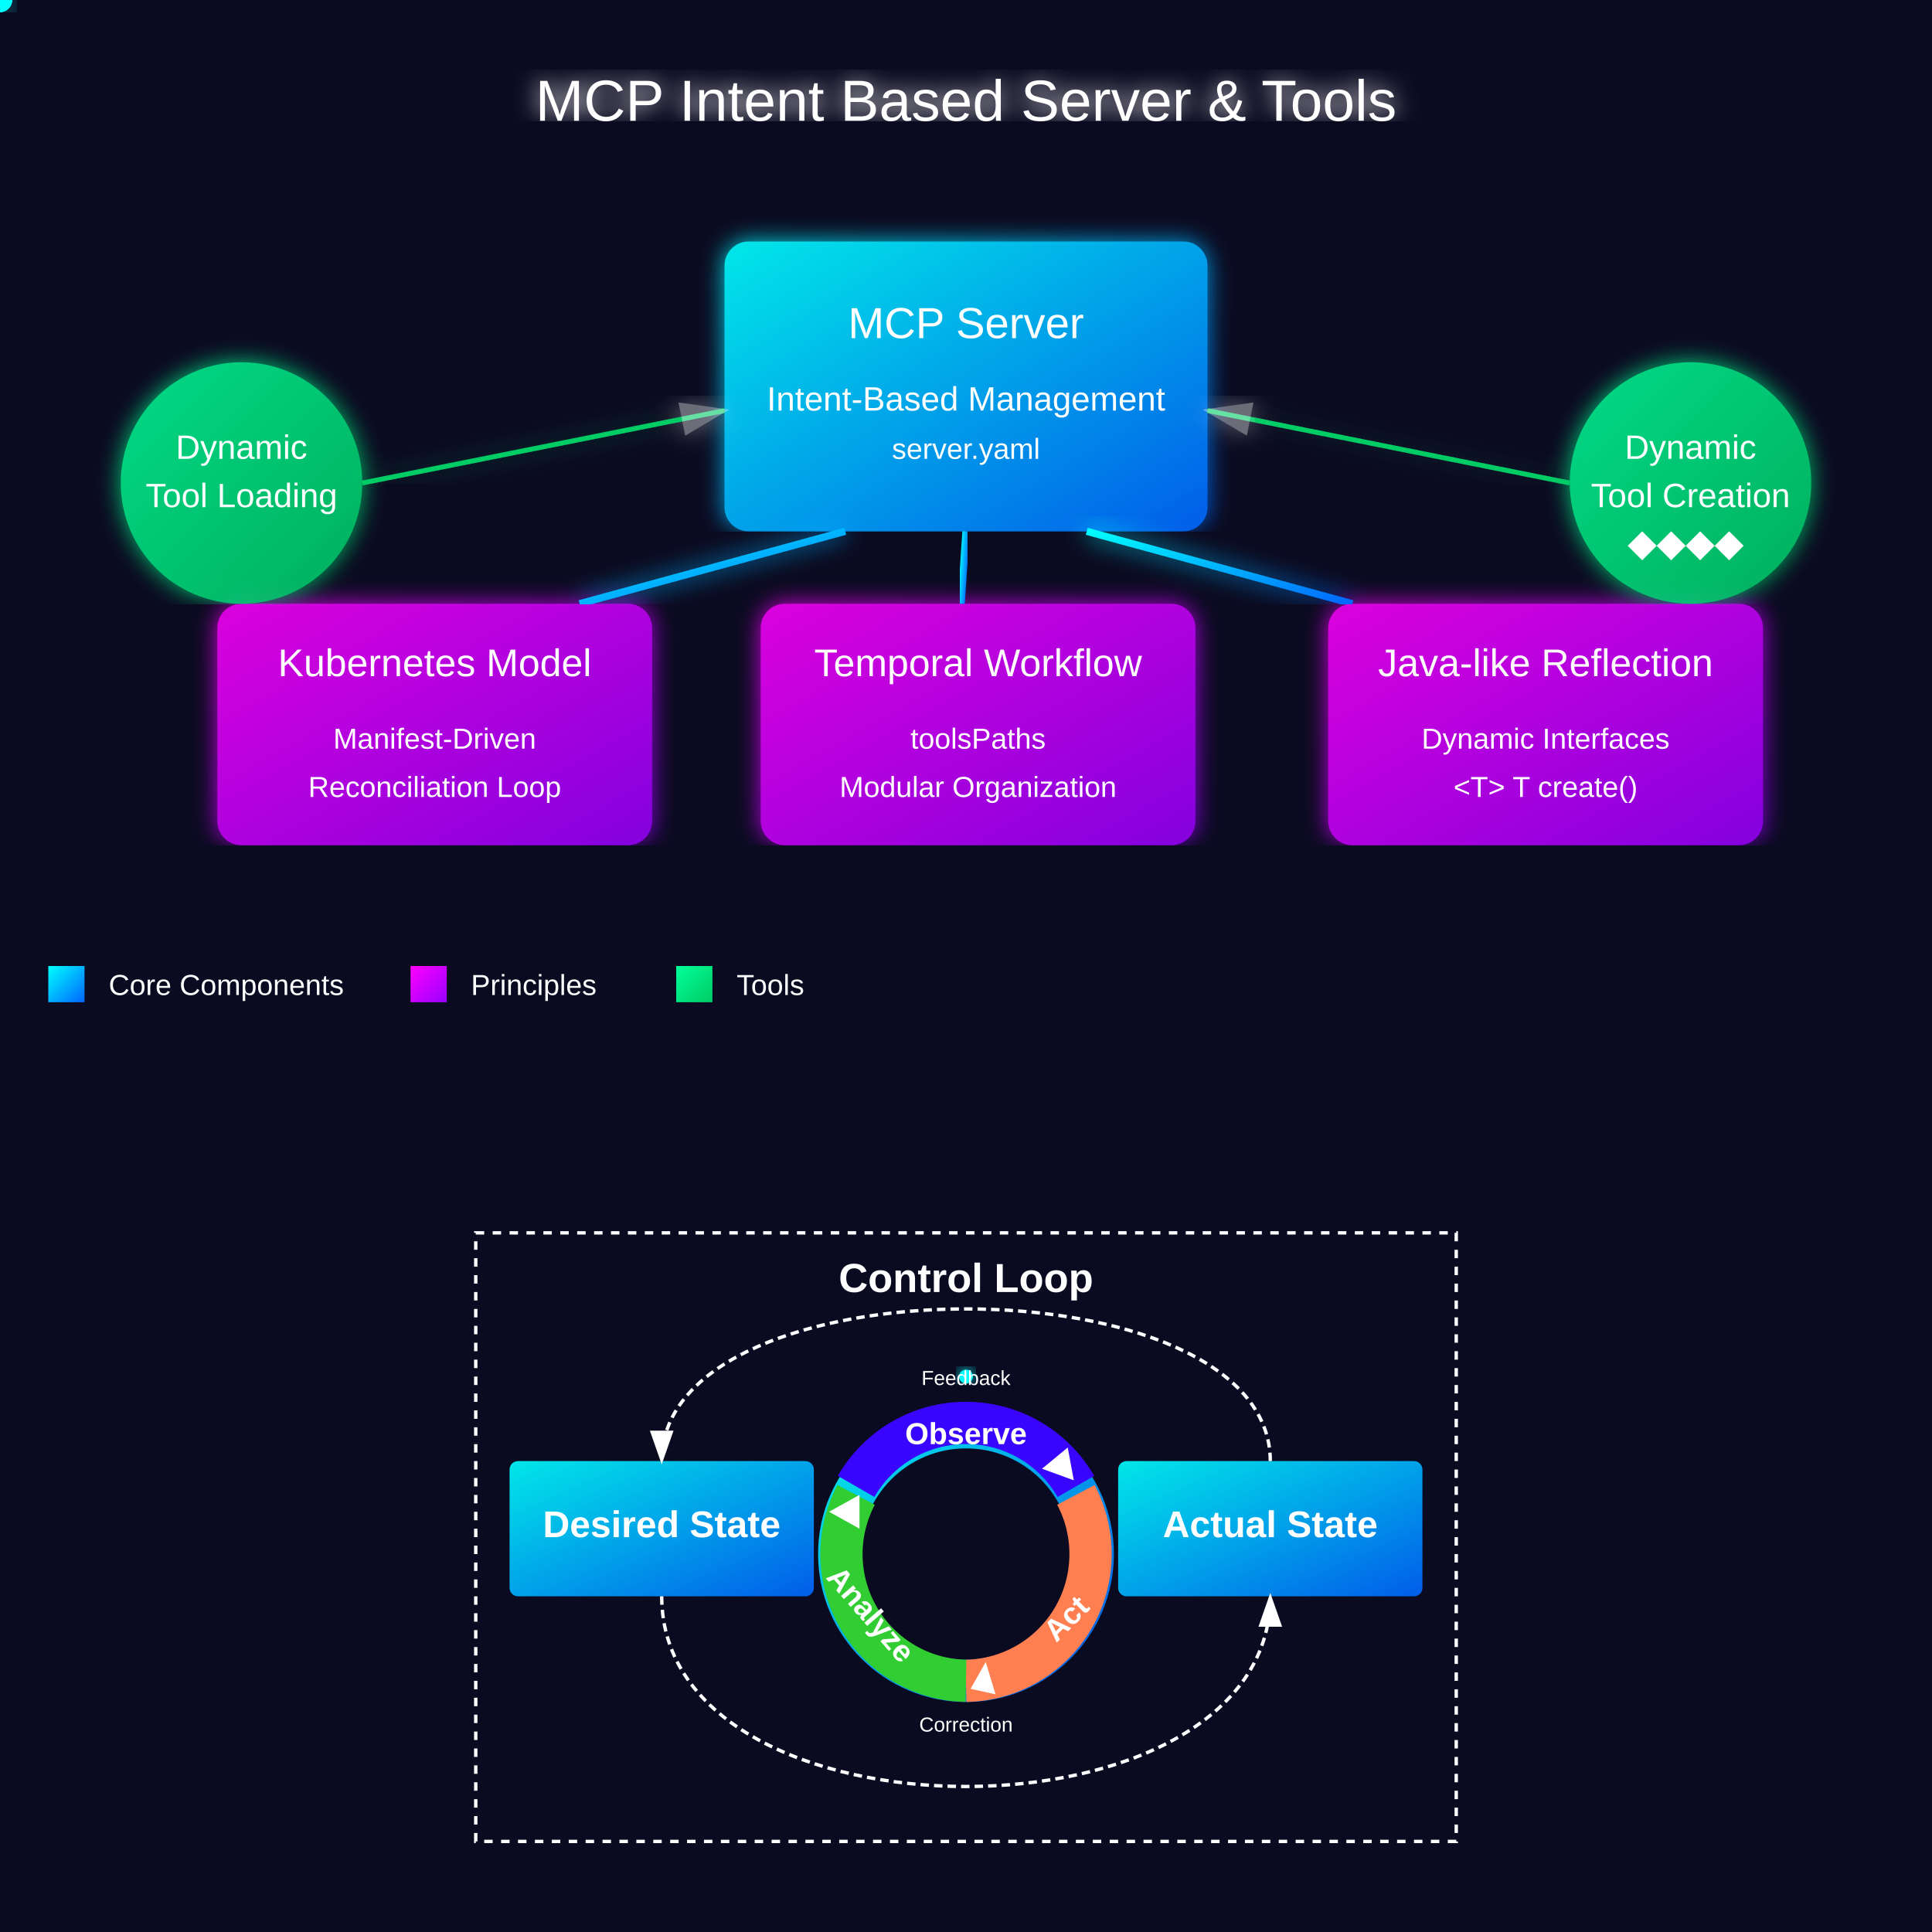
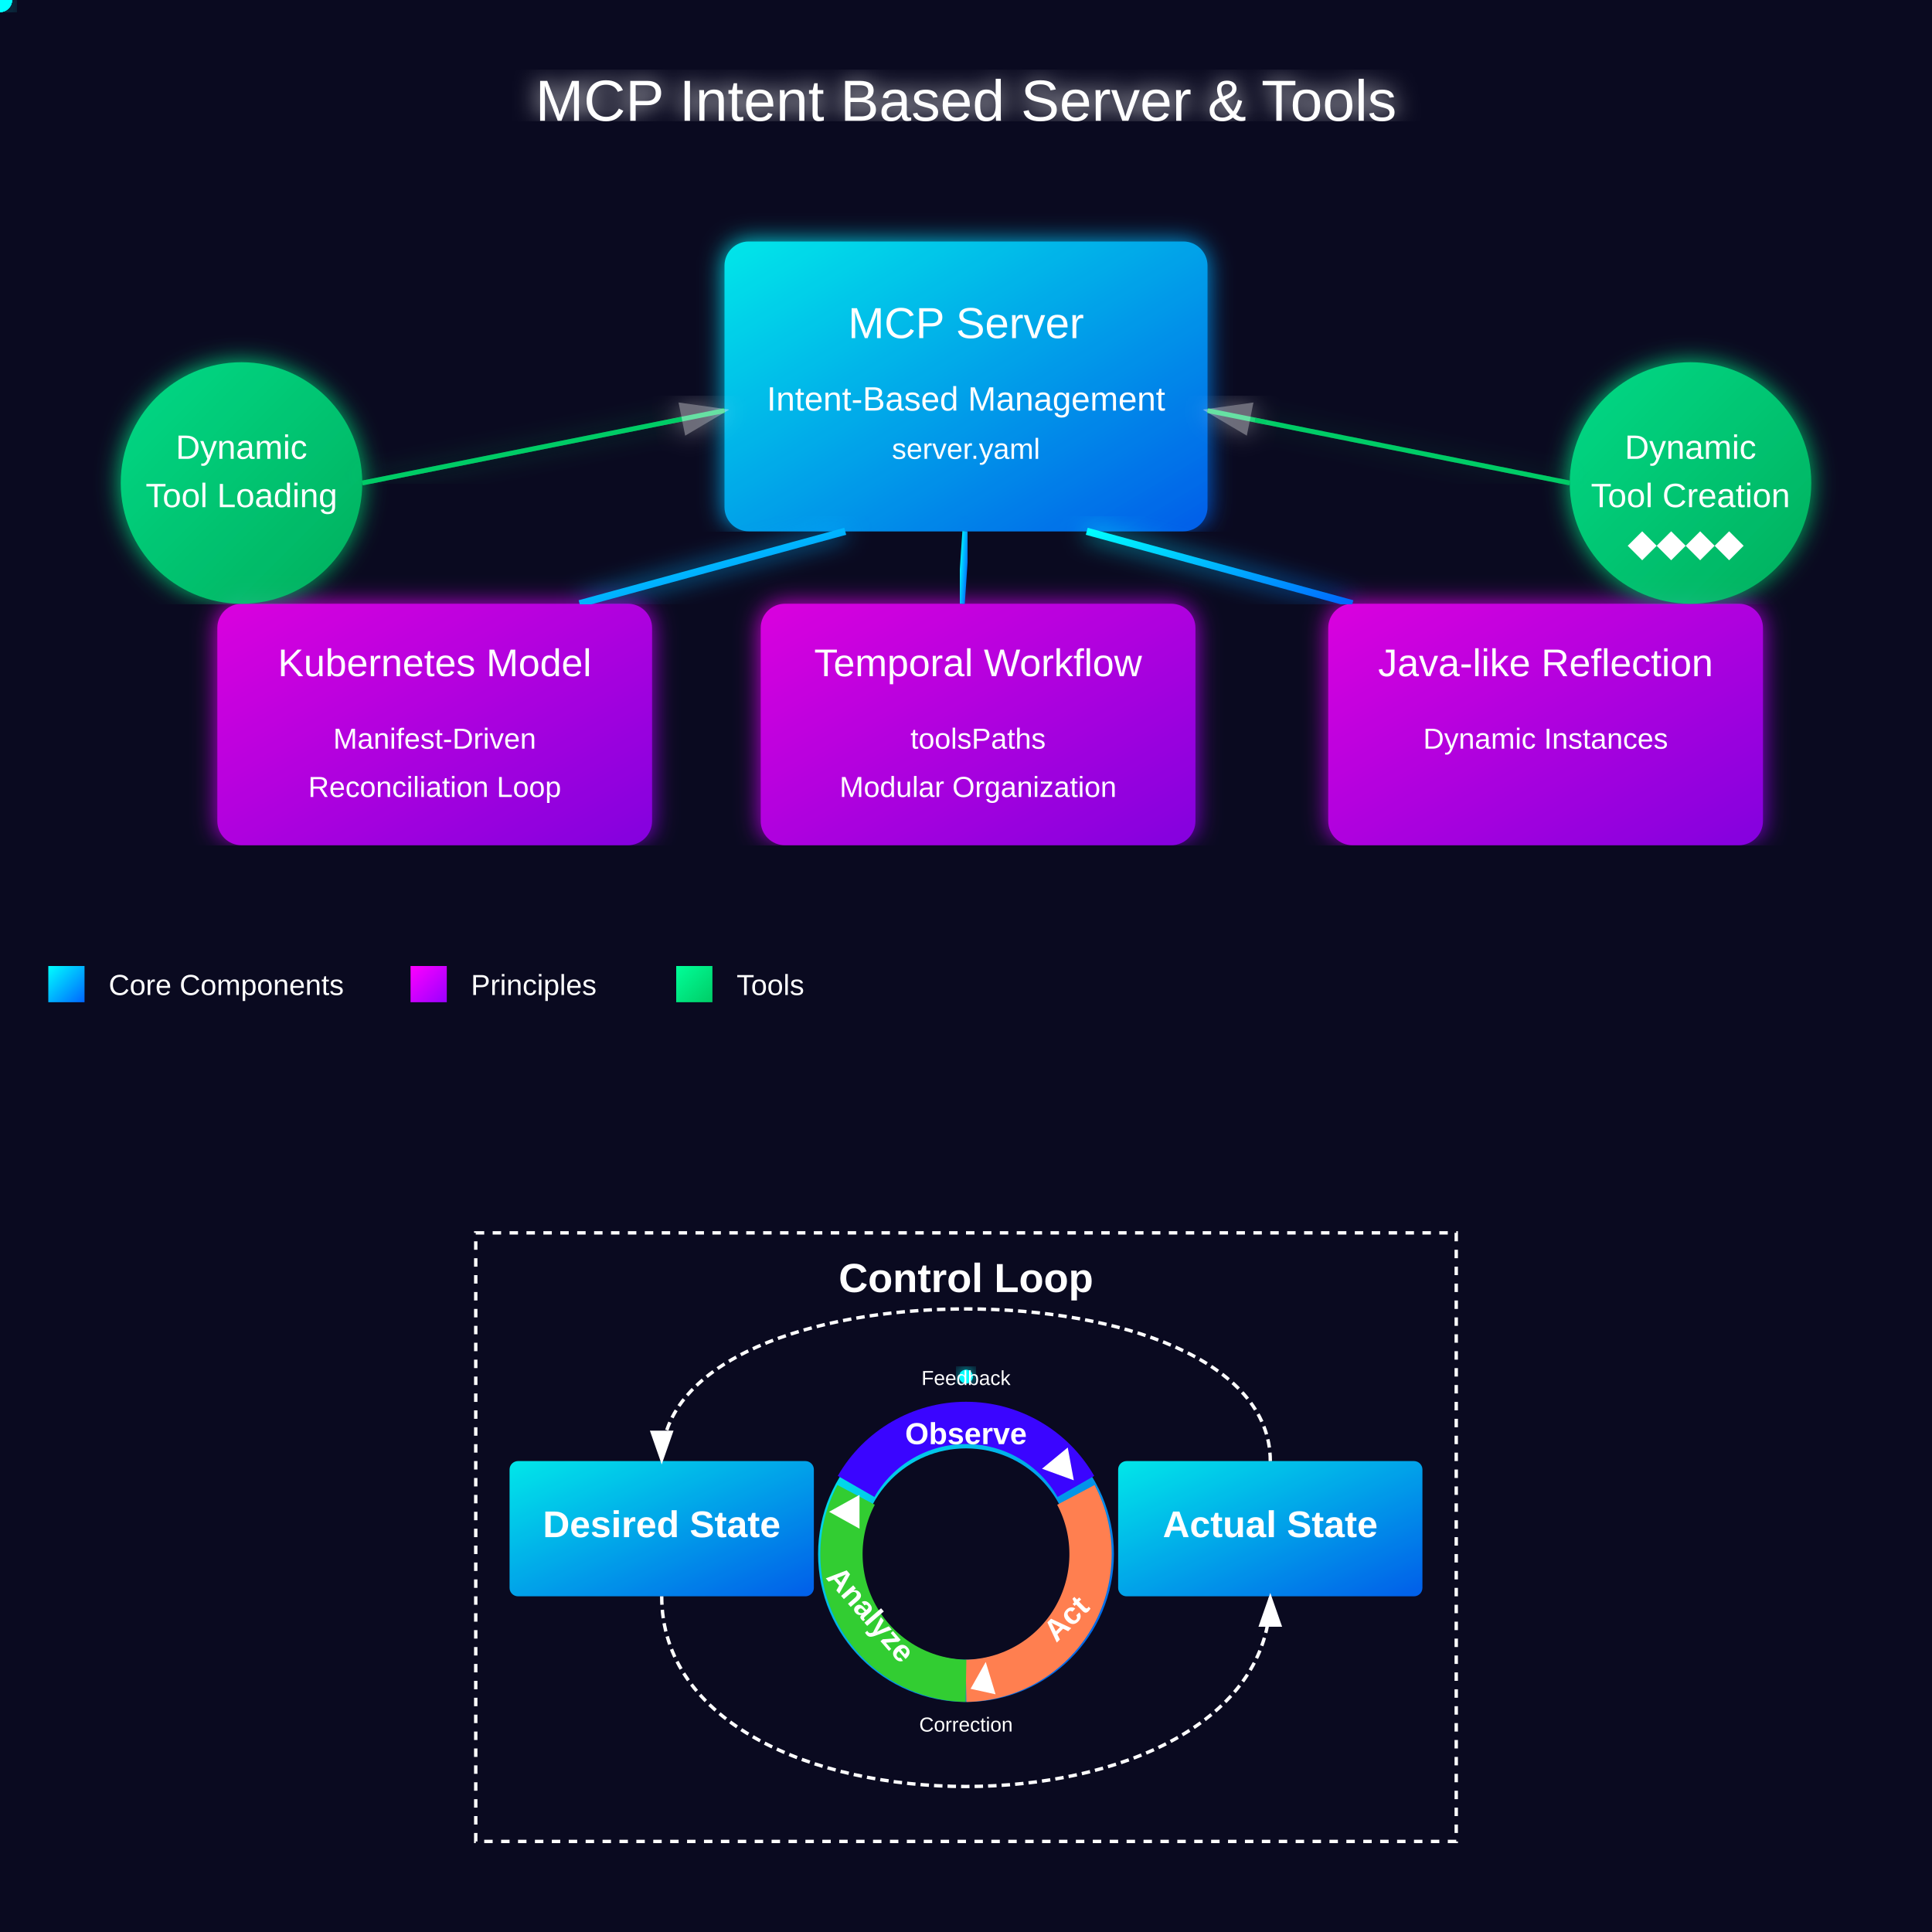
<svg xmlns="http://www.w3.org/2000/svg" xmlns:xlink="http://www.w3.org/1999/xlink" viewBox="0 0 800 800">
  <defs>
    <linearGradient id="neonBlueGradient" x1="0%" y1="0%" x2="100%" y2="100%">
      <stop offset="0%" stop-color="#00ffff" />
      <stop offset="100%" stop-color="#0066ff" />
    </linearGradient>
    <linearGradient id="neonPurpleGradient" x1="0%" y1="0%" x2="100%" y2="100%">
      <stop offset="0%" stop-color="#ff00ff" />
      <stop offset="100%" stop-color="#9900ff" />
    </linearGradient>
    <linearGradient id="neonGreenGradient" x1="0%" y1="0%" x2="100%" y2="100%">
      <stop offset="0%" stop-color="#00ff99" />
      <stop offset="100%" stop-color="#00cc66" />
    </linearGradient>
    <linearGradient id="neonOrangeGradient" x1="0%" y1="0%" x2="100%" y2="100%">
      <stop offset="0%" stop-color="#ff9900" />
      <stop offset="100%" stop-color="#ff3300" />
    </linearGradient>
    <filter id="glow" x="-20%" y="-20%" width="140%">
      <feGaussianBlur stdDeviation="5" result="blur" />
      <feComposite in="SourceGraphic" in2="blur" operator="over" />
    </filter>
    <filter id="pulse" x="-20%" y="-20%" width="140%" height="140%">
      <feGaussianBlur in="SourceGraphic" stdDeviation="2" result="blur" />
      <feColorMatrix in="blur" mode="matrix" values="1 0 0 0 0  0 1 0 0 0  0 0 1 0 0  0 0 0 18 -7" result="glow" />
      <feBlend in="SourceGraphic" in2="glow" mode="normal" />
    </filter>
    <animate id="pulseAnim" attributeName="opacity" values="0.7;1;0.7" dur="2s" repeatCount="indefinite" />
    <marker id="arrowhead" markerWidth="10" markerHeight="7" refX="9" refY="3.5" orient="auto">
      <polygon points="0 0, 10 3.5, 0 7" fill="#ffffff" />
    </marker>
  </defs>
  <rect width="800" height="800" fill="#0a0a20" />
  <text x="400" y="50" font-family="Arial, sans-serif" font-size="24" fill="#ffffff" text-anchor="middle" filter="url(#glow)">
    MCP Intent Based Server &amp; Tools
  </text>
  <g>
-     <rect x="300" y="100" width="200" height="120" rx="10" ry="10" fill="url(#neonBlueGradient)" filter="url(#glow)" opacity="0.9">
-       <animate attributeName="opacity" values="0.7;0.9;0.7" dur="3s" repeatCount="indefinite" />
-     </rect>
-     <text x="400" y="140" font-family="Arial, sans-serif" font-size="18" fill="#ffffff" text-anchor="middle">MCP Server</text>
-     <text x="400" y="170" font-family="Arial, sans-serif" font-size="14" fill="#ffffff" text-anchor="middle">Intent-Based Management</text>
-     <text x="400" y="190" font-family="Arial, sans-serif" font-size="12" fill="#ffffff" text-anchor="middle">server.yaml</text>
+     <a xlink:href="https://github.com/agentico-dev/mcp/blob/main/mcp-intent-based-demo/server.yaml" target="_blank">
+       <rect x="300" y="100" width="200" height="120" rx="10" ry="10" fill="url(#neonBlueGradient)" filter="url(#glow)" opacity="0.9">
+         <animate attributeName="opacity" values="0.7;0.9;0.7" dur="3s" repeatCount="indefinite" />
+       </rect>
+       <text x="400" y="140" font-family="Arial, sans-serif" font-size="18" fill="#ffffff" text-anchor="middle">MCP Server</text>
+       <text x="400" y="170" font-family="Arial, sans-serif" font-size="14" fill="#ffffff" text-anchor="middle">Intent-Based Management</text>
+       <text x="400" y="190" font-family="Arial, sans-serif" font-size="12" fill="#ffffff" text-anchor="middle">server.yaml</text>
+     </a>
  </g>
  <g transform="translate(90, 250)">
    <rect x="0" y="0" width="180" height="100" rx="10" ry="10" fill="url(#neonPurpleGradient)" filter="url(#glow)" opacity="0.85">
      <animate attributeName="opacity" values="0.7;0.9;0.7" dur="4s" repeatCount="indefinite" />
    </rect>
    <text x="90" y="30" font-family="Arial, sans-serif" font-size="16" fill="#ffffff" text-anchor="middle">Kubernetes Model</text>
    <text x="90" y="60" font-family="Arial, sans-serif" font-size="12" fill="#ffffff" text-anchor="middle">Manifest-Driven</text>
    <text x="90" y="80" font-family="Arial, sans-serif" font-size="12" fill="#ffffff" text-anchor="middle">Reconciliation Loop</text>
  </g>
  <g transform="translate(315, 250)">
    <rect x="0" y="0" width="180" height="100" rx="10" ry="10" fill="url(#neonPurpleGradient)" filter="url(#glow)" opacity="0.85">
      <animate attributeName="opacity" values="0.7;0.9;0.7" dur="3.5s" repeatCount="indefinite" />
    </rect>
    <text x="90" y="30" font-family="Arial, sans-serif" font-size="16" fill="#ffffff" text-anchor="middle">Temporal Workflow</text>
    <text x="90" y="60" font-family="Arial, sans-serif" font-size="12" fill="#ffffff" text-anchor="middle">toolsPaths</text>
    <text x="90" y="80" font-family="Arial, sans-serif" font-size="12" fill="#ffffff" text-anchor="middle">Modular Organization</text>
  </g>
  <g transform="translate(550, 250)">
    <rect x="0" y="0" width="180" height="100" rx="10" ry="10" fill="url(#neonPurpleGradient)" filter="url(#glow)" opacity="0.85">
      <animate attributeName="opacity" values="0.7;0.9;0.7" dur="3.5s" repeatCount="indefinite" />
    </rect>
    <text x="90" y="30" font-family="Arial, sans-serif" font-size="16" fill="#ffffff" text-anchor="middle">Java-like Reflection</text>
-     <text x="90" y="60" font-family="Arial, sans-serif" font-size="12" fill="#ffffff" text-anchor="middle">Dynamic Interfaces</text>
-     <text x="90" y="80" font-family="Arial, sans-serif" font-size="12" fill="#ffffff" text-anchor="middle">&lt;T&gt; T create()</text>
+     <text x="90" y="60" font-family="Arial, sans-serif" font-size="12" fill="#ffffff" text-anchor="middle">Dynamic Instances</text>
  </g>
  <g transform="translate(700, 200)">
-     <circle cx="0" cy="0" r="50" fill="url(#neonGreenGradient)" filter="url(#glow)" opacity="0.85">
-       <animate attributeName="r" values="48;52;48" dur="3s" repeatCount="indefinite" />
-     </circle>
+     <a xlink:href="https://github.com/agentico-dev/mcp/tree/main/mcp-intent-based-demo/src/tools" target="_blank">
+       <circle cx="0" cy="0" r="50" fill="url(#neonGreenGradient)" filter="url(#glow)" opacity="0.85">
+         <animate attributeName="r" values="48;52;48" dur="3s" repeatCount="indefinite" />
+       </circle>
+     </a>
    <text x="0" y="-10" font-family="Arial, sans-serif" font-size="14" fill="#ffffff" text-anchor="middle">Dynamic</text>
    <text x="0" y="10" font-family="Arial, sans-serif" font-size="14" fill="#ffffff" text-anchor="middle">Tool Creation</text>
    <g transform="translate(-20, 20) scale(0.6)">
      <path d="M0,0 L10,10 L0,20 L-10,10 Z" fill="#ffffff">
        <animate attributeName="opacity" values="1;0.9;1" dur="2s" repeatCount="indefinite" />
      </path>
      <path d="M20,0 L30,10 L20,20 L10,10 Z" fill="#ffffff">
        <animate attributeName="opacity" values="1;0.9;0.7;0.4;1" dur="2s" repeatCount="indefinite" />
      </path>
      <path d="M40,0 L50,10 L40,20 L30,10 Z" fill="#ffffff">
        <animate attributeName="opacity" values="1;0.8;0.6;0.2;1" dur="2s" repeatCount="indefinite" />
      </path>
      <path d="M60,0 L70,10 L60,20 L50,10 Z" fill="#ffffff">
        <animate attributeName="opacity" values="1;0.6;0.4;0;1" dur="2s" repeatCount="indefinite" />
      </path>
    </g>
  </g>
  <g transform="translate(100, 200)">
-     <circle cx="0" cy="0" r="50" fill="url(#neonGreenGradient)" filter="url(#glow)" opacity="0.85">
-       <animate attributeName="r" values="48;52;48" dur="2.5s" repeatCount="indefinite" />
-     </circle>
+     <a xlink:href="https://github.com/agentico-dev/mcp/tree/main/mcp-intent-based-demo/src/tools" target="_blank">
+       <circle cx="0" cy="0" r="50" fill="url(#neonGreenGradient)" filter="url(#glow)" opacity="0.85">
+         <animate attributeName="r" values="48;52;48" dur="2.5s" repeatCount="indefinite" />
+       </circle>
+     </a>
    <text x="0" y="-10" font-family="Arial, sans-serif" font-size="14" fill="#ffffff" text-anchor="middle">Dynamic</text>
    <text x="0" y="10" font-family="Arial, sans-serif" font-size="14" fill="#ffffff" text-anchor="middle">Tool Loading</text>
  </g>
  <line x1="350" y1="220" x2="240" y2="250" stroke="url(#neonBlueGradient)" stroke-width="3" filter="url(#glow)">
    <animate attributeName="stroke-dasharray" values="5,5;10,10;5,5" dur="5s" repeatCount="indefinite" />
  </line>
  <line x1="400" y1="220" x2="398" y2="250" stroke="url(#neonBlueGradient)" stroke-width="3" filter="url(#glow)">
    <animate attributeName="stroke-dasharray" values="5,5;10,10;5,5" dur="5s" repeatCount="indefinite" />
  </line>
  <line x1="450" y1="220" x2="560" y2="250" stroke="url(#neonBlueGradient)" stroke-width="3" filter="url(#glow)">
    <animate attributeName="stroke-dasharray" values="5,5;10,10;5,5" dur="5s" repeatCount="indefinite" />
  </line>
  <path d="M150,200 L300,170" id="toolLoadingPath" stroke="#0c6" stroke-width="2" fill="none">
    <animate attributeName="stroke-dasharray" values="2,4;4,2" dur="1.5s" repeatCount="indefinite" />
  </path>
  <circle r="5" fill="#00ffff" filter="url(#glow)">
    <animateMotion dur="3s" repeatCount="indefinite" begin="0s">
      <mpath xlink:href="#toolLoadingPath" />
    </animateMotion>
    <animate attributeName="r" values="3;6;3" dur="2s" repeatCount="indefinite" />
    <animate attributeName="opacity" values="0.6;1;0.6" dur="2s" repeatCount="indefinite" />
  </circle>
  <circle r="5" fill="#00ffff" filter="url(#glow)">
    <animateMotion dur="3s" repeatCount="indefinite" begin="1.5s">
      <mpath xlink:href="#toolLoadingPath" />
    </animateMotion>
    <animate attributeName="r" values="3;6;3" dur="2s" repeatCount="indefinite" />
    <animate attributeName="opacity" values="0.6;1;0.6" dur="2s" repeatCount="indefinite" />
  </circle>
  <path d="M650,200 L500,170" id="toolCreationPath" stroke="#0c6" stroke-width="2" fill="none">
    <animate attributeName="stroke-dasharray" values="2,4;4,2" dur="1.5s" repeatCount="indefinite" />
  </path>
  <circle r="5" fill="#00ffff" filter="url(#glow)">
    <animateMotion dur="3s" repeatCount="indefinite" begin="0.5s">
      <mpath xlink:href="#toolCreationPath" />
    </animateMotion>
    <animate attributeName="r" values="3;6;3" dur="2s" repeatCount="indefinite" />
    <animate attributeName="opacity" values="0.6;1;0.6" dur="2s" repeatCount="indefinite" />
  </circle>
  <circle r="5" fill="#00ffff" filter="url(#glow)">
    <animateMotion dur="3s" repeatCount="indefinite" begin="2s">
      <mpath xlink:href="#toolCreationPath" />
    </animateMotion>
    <animate attributeName="r" values="3;6;3" dur="2s" repeatCount="indefinite" />
    <animate attributeName="opacity" values="0.6;1;0.6" dur="2s" repeatCount="indefinite" />
  </circle>
  <line x1="560" y1="350" x2="530" y2="350" stroke="url(#neonGreenGradient)" stroke-width="3" filter="url(#glow)">
    <animate attributeName="stroke-dasharray" values="5,5;10,10;5,5" dur="4s" repeatCount="indefinite" />
  </line>
  <line x1="630" y1="380" x2="580" y2="380" stroke="url(#neonPurpleGradient)" stroke-width="3" filter="url(#glow)">
    <animate attributeName="stroke-dasharray" values="5,5;10,10;5,5" dur="4s" repeatCount="indefinite" />
  </line>
  <g>
    <path d="M150,200 L300,170" stroke="#0c6" stroke-width="2" marker-end="url(#arrowhead)" filter="url(#glow)" opacity="0.4">
      <animate attributeName="stroke-dashoffset" values="0;10" dur="1s" repeatCount="indefinite" />
    </path>
    <path d="M650,200 L500,170" stroke="#0c6" stroke-width="2" marker-end="url(#arrowhead)" stroke-dasharray="5,3" filter="url(#glow)" opacity="0.4">
      <animate attributeName="stroke-dashoffset" values="0;10" dur="1.5s" repeatCount="indefinite" />
    </path>
  </g>
  <g transform="translate(20, 400)">
    <rect x="0" y="0" width="15" height="15" fill="url(#neonBlueGradient)" />
    <text x="25" y="12" font-family="Arial, sans-serif" font-size="12" fill="#ffffff">Core
      Components</text>
    <rect x="150" y="0" width="15" height="15" fill="url(#neonPurpleGradient)" />
    <text x="175" y="12" font-family="Arial, sans-serif" font-size="12" fill="#ffffff">Principles</text>
-     <rect x="260" y="0" width="15" height="15" fill="url(#neonGreenGradient)" />
-     <text x="285" y="12" font-family="Arial, sans-serif" font-size="12" fill="#ffffff">Tools</text>
+     <a xlink:href="https://github.com/agentico-dev/mcp/tree/main/mcp-intent-based-demo/src/tools" target="_blank">
+       <rect x="260" y="0" width="15" height="15" fill="url(#neonGreenGradient)" />
+       <text x="285" y="12" font-family="Arial, sans-serif" font-size="12" fill="#ffffff">Tools</text>
+     </a>
  </g>
  <g transform="translate(400, 570) scale(0.7)">
    <rect x="-290" y="-85" width="580" height="360" fill="none" stroke="#ffffff" stroke-width="2" stroke-dasharray="5,5" />
    <rect x="-270" y="50" width="180" height="80" rx="5" ry="5" fill="url(#neonBlueGradient)" opacity="0.9" />
    <text x="-180" y="95" font-family="Arial, sans-serif" font-size="22" fill="#ffffff" text-anchor="middle" font-weight="bold">Desired State</text>
    <rect x="90" y="50" width="180" height="80" rx="5" ry="5" fill="url(#neonBlueGradient)" opacity="0.9" />
    <text x="180" y="95" font-family="Arial, sans-serif" font-size="22" fill="#ffffff" text-anchor="middle" font-weight="bold">Actual State</text>
    <g transform="translate(0,105)">
      <circle cx="0" cy="0" r="75" fill="none" stroke="url(#neonBlueGradient)" stroke-width="25" opacity="0.9">
        <animate attributeName="opacity" values="0.8;1;0.8" dur="3s" repeatCount="indefinite" />
        <animate attributeName="stroke-width" values="25;27;25" dur="3s" repeatCount="indefinite" />
      </circle>
      <path d="M-65,-40 A75,75 0 0,1 65,-40" fill="none" stroke="#3a05ff" stroke-width="25">
        <animate attributeName="stroke" values="#3a85ff;#6caeff;#1e90ff;#3a55ff" dur="4s" begin="0s" repeatCount="indefinite" />
      </path>
      <text x="0" y="-65" font-family="Arial, sans-serif" font-size="18" fill="#ffffff" text-anchor="middle" font-weight="bold">Observe</text>
      <polygon points="63,-59 73,-42 53,-42" fill="#ffffff" transform="rotate(20,73,-69)">
        <animate attributeName="fill" values="#ffffff;#1e90ff;#6caeff" dur="4s" repeatCount="indefinite" />
      </polygon>
      <path d="M65,-35 A75,75 0 0,1 0,75" fill="none" stroke="#ff7f50" stroke-width="25">
        <animate attributeName="stroke" values="#ff7f50;#ffa07a;#ff6347;#ff7f50" dur="4s" begin="1.3s" repeatCount="indefinite" />
      </path>
      <text x="15" y="75" font-family="Arial, sans-serif" font-size="18" fill="#ffffff" text-anchor="middle" font-weight="bold" transform="rotate(-45)">Act</text>
      <polygon points="18,73 0,70 16,58" fill="#ffffff" transform="rotate(110,8,71)">
        <animate attributeName="fill" values="#ffffff;#ff6347;#ffa07a" dur="4s" begin="1.3s" repeatCount="indefinite" />
      </polygon>
      <path d="M0,75 A75,75 0 0,1 -65,-35" fill="none" stroke="#32cd32" stroke-width="25">
        <animate attributeName="stroke" values="#32cd32;#98fb98;#228b22;#32cd32" dur="4s" begin="2.6s" repeatCount="indefinite" />
      </path>
      <text x="-10" y="72" font-family="Arial, sans-serif" font-size="18" fill="#ffffff" text-anchor="middle" font-weight="bold" transform="rotate(49)">Analyze</text>
      <polygon points="-83,-35 -65,-45 -83,-55" fill="#ffffff" transform="rotate(180,-73,-35)">
        <animate attributeName="fill" values="#ffffff;#228b22;#98fb98" dur="4s" begin="2.6s" repeatCount="indefinite" />
      </polygon>
    </g>
    <path d="M180,50 C180,-70 -180,-70 -180,50" id="topPath" stroke="#ffffff" stroke-width="2" stroke-dasharray="5,3" fill="none" marker-end="url(#arrowhead)">
      <animate attributeName="stroke-dashoffset" values="0;16" dur="2s" repeatCount="indefinite" />
    </path>
    <circle r="4" fill="#00ffff" filter="url(#glow)">
      <animateMotion dur="2s" repeatCount="indefinite">
        <mpath xlink:href="#topPath" />
      </animateMotion>
    </circle>
    <path d="M-180,130 C-180,280 180,280 180,130" id="bottomPath" stroke="#ffffff" stroke-width="2" stroke-dasharray="5,3" fill="none" marker-end="url(#arrowhead)">
      <animate attributeName="stroke-dashoffset" values="0;16" dur="2s" repeatCount="indefinite" />
      <animate attributeName="stroke" values="#ffffff;#00ffff;#ffffff" dur="5s" repeatCount="indefinite" />
    </path>
    <circle r="4" fill="#00ffff" filter="url(#glow)">
      <animateMotion dur="2s" repeatCount="indefinite">
        <mpath xlink:href="#bottomPath" />
      </animateMotion>
    </circle>
    <text x="0" y="5" font-family="Arial, sans-serif" font-size="12" fill="#ffffff" text-anchor="middle">Feedback</text>
    <text x="0" y="210" font-family="Arial, sans-serif" font-size="12" fill="#ffffff" text-anchor="middle">Correction</text>
    <text x="0" y="-50" font-family="Arial, sans-serif" font-size="24" fill="#ffffff" text-anchor="middle" font-weight="bold">Control Loop
    </text>
  </g>
</svg>
